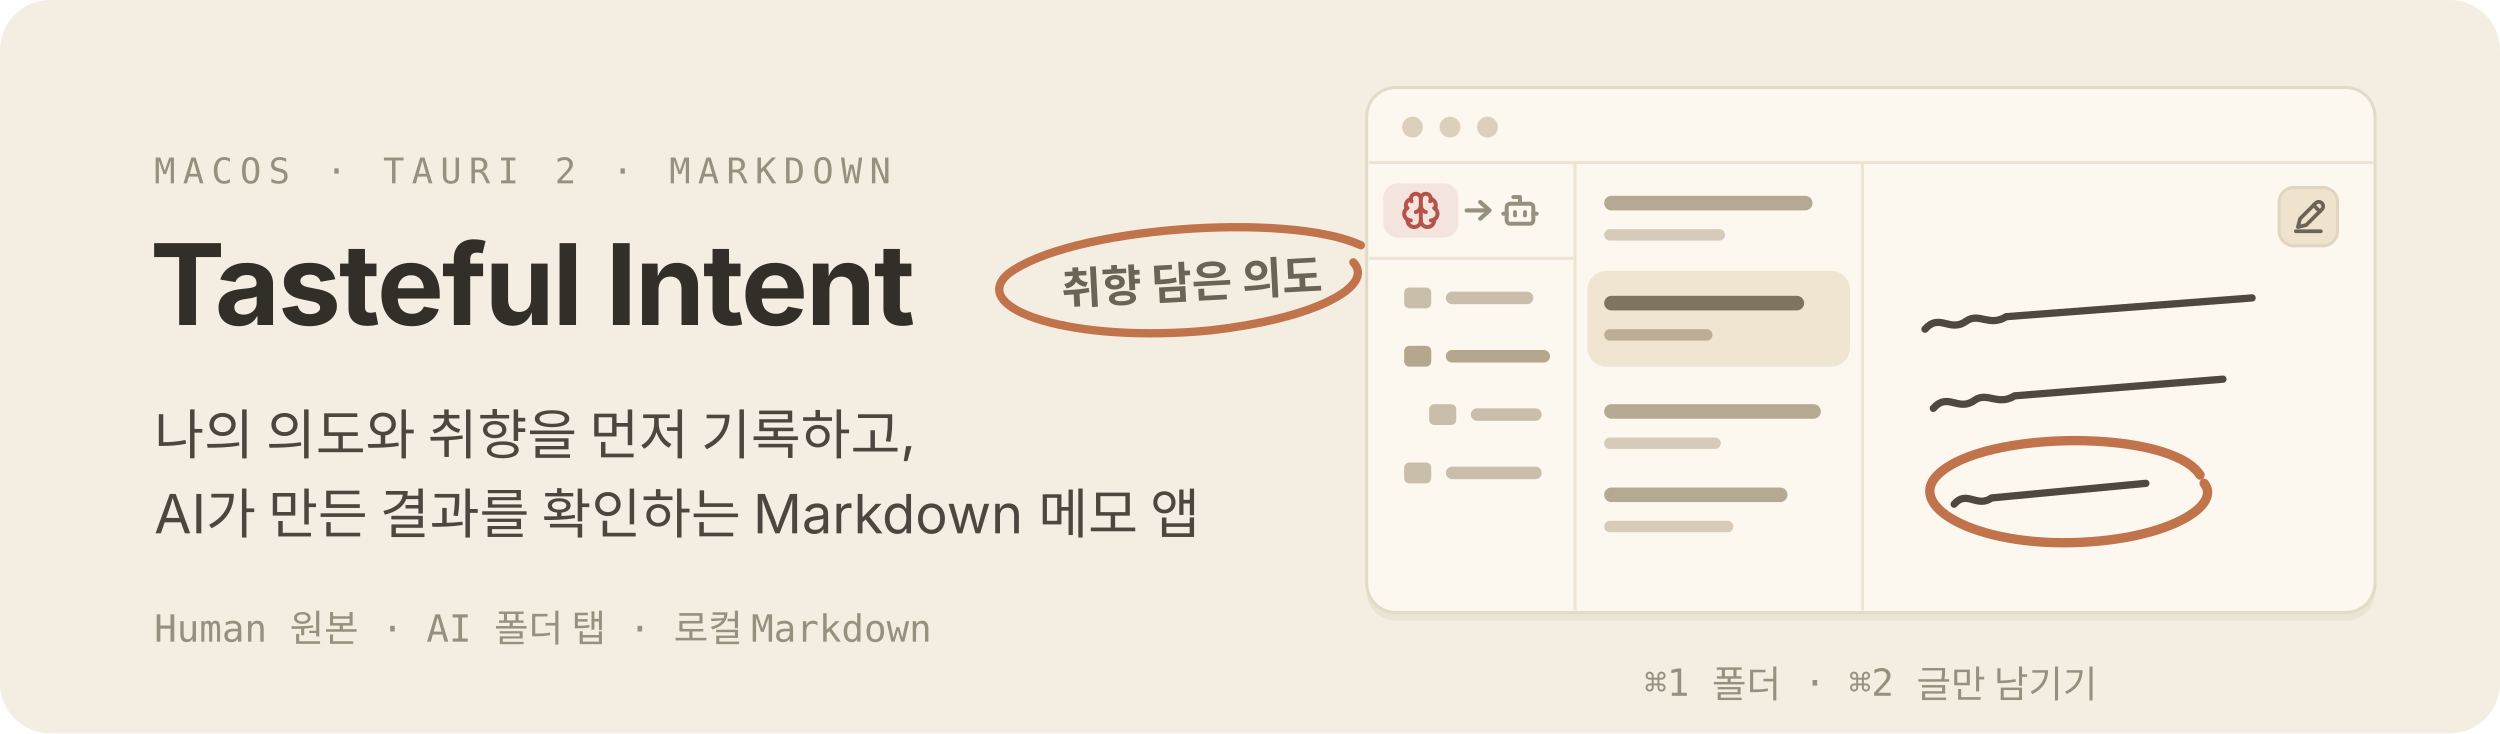
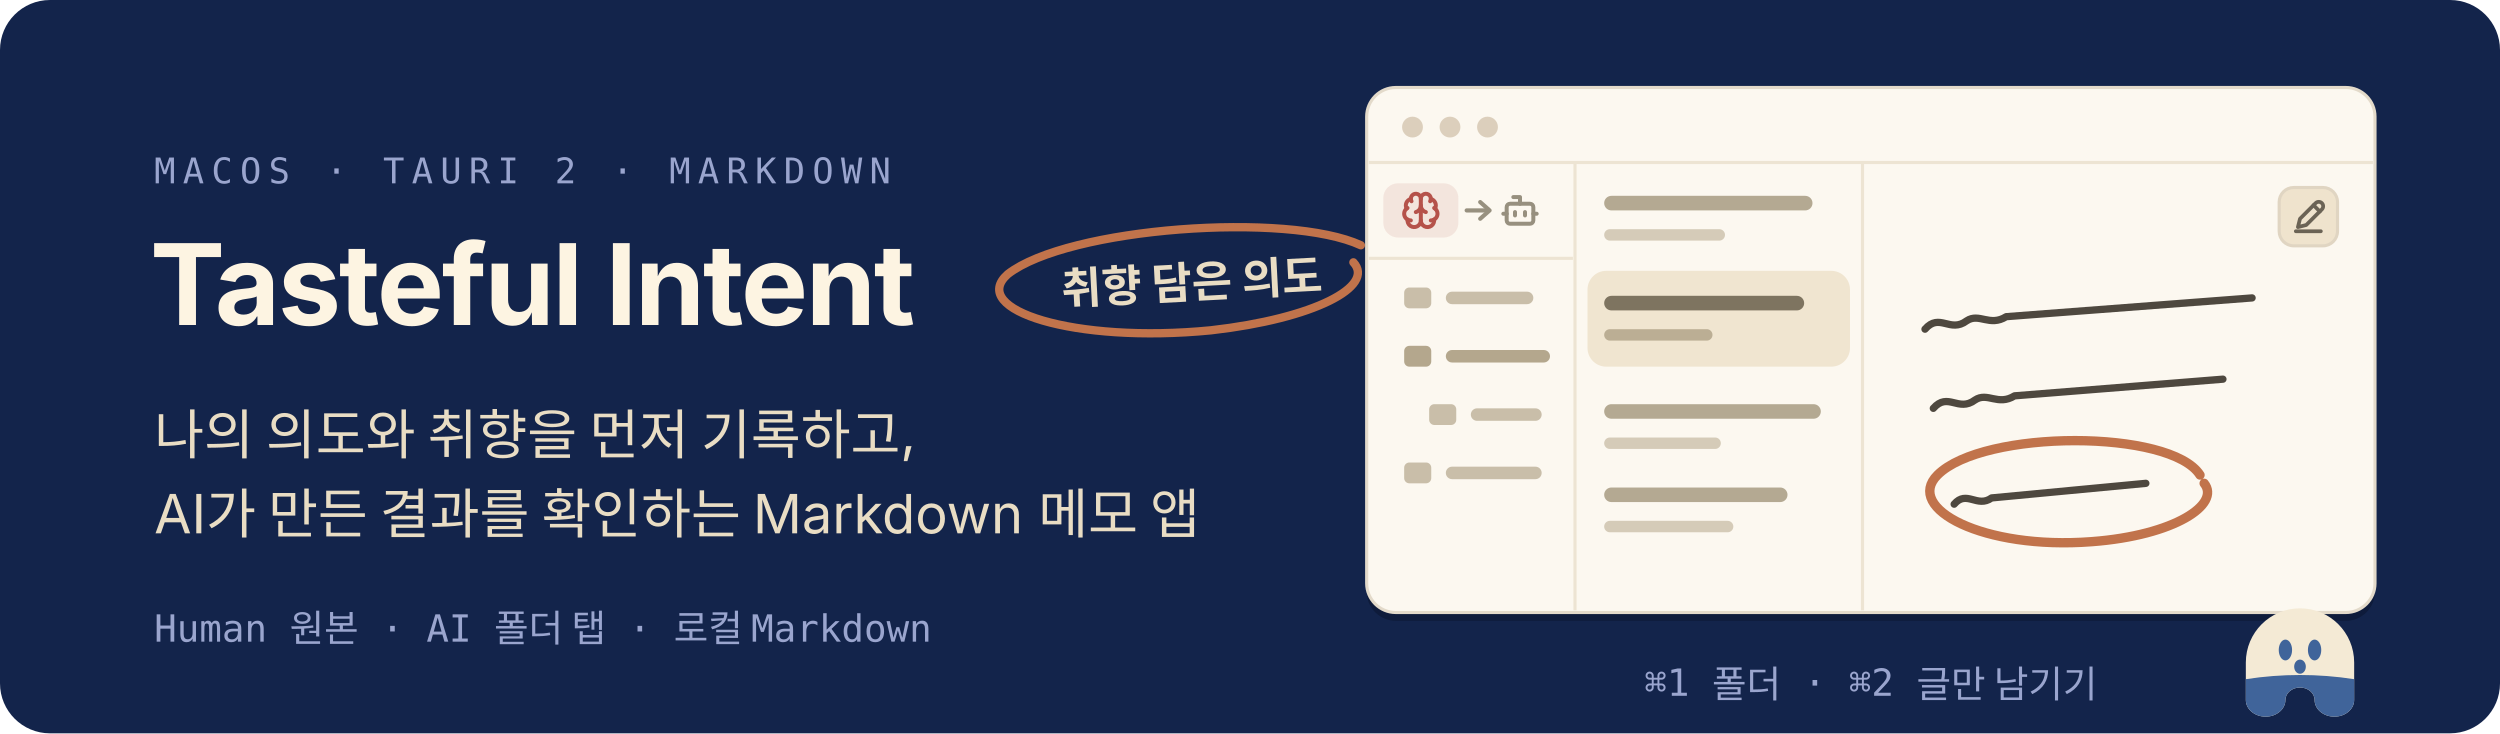
<svg xmlns="http://www.w3.org/2000/svg" width="1200" height="352" viewBox="0 0 1200 352" role="img" aria-labelledby="title desc">
-   <rect width="1200" height="352" rx="24" fill="#F4EEE2" />
+   <rect width="1200" height="352" rx="24" fill="#13244B" />
  <g id="title-block" transform="translate(72 0)" font-family="-apple-system, BlinkMacSystemFont, 'Segoe UI', 'Apple SD Gothic Neo', 'Noto Sans KR', 'Malgun Gothic', sans-serif">
-     <text x="2" y="88" font-family="ui-monospace, SFMono-Regular, Menlo, monospace" font-size="17" letter-spacing="3.5" fill="#97907F">MACOS · TAURI 2 · MARKDOWN</text>
-     <text x="0" y="156" font-size="54" font-weight="700" letter-spacing="-1" fill="#322F29">Tasteful Intent</text>
+     <text x="2" y="88" font-family="ui-monospace, SFMono-Regular, Menlo, monospace" font-size="17" letter-spacing="3.5" fill="#9AA5CE">MACOS · TAURI 2 · MARKDOWN</text>
+     <text x="0" y="156" font-size="54" font-weight="700" letter-spacing="-1" fill="#FDF4E2">Tasteful Intent</text>
    <g transform="translate(500 135) rotate(-3)">
-       <text x="0" y="8" text-anchor="middle" font-size="21" font-weight="600" fill="#6B6355">취향 담은 의도</text>
+       <text x="0" y="8" text-anchor="middle" font-size="21" font-weight="600" fill="#E9DDC4">취향 담은 의도</text>
      <path d="M82 -13 C 48 -31, -58 -29, -88 -8 C -108 8, -58 27, 8 24 C 58 21, 88 7, 78 -5" fill="none" stroke="#C1734B" stroke-width="4" stroke-linecap="round" />
    </g>
-     <text x="2" y="218" font-size="26" fill="#4C473E">나의 의도와 취향을 먼저 기록하고,</text>
-     <text x="2" y="256" font-size="26" fill="#4C473E">AI가 만든 결과를 확인하는 Markdown 메모 앱</text>
-     <text x="2" y="308" font-family="ui-monospace, SFMono-Regular, Menlo, monospace" font-size="18" fill="#97907F">Human 원본  ·  AI 폴더 탭  ·  로컬 Markdown</text>
+     <text x="2" y="218" font-size="26" fill="#E9DDC4">나의 의도와 취향을 먼저 기록하고,</text>
+     <text x="2" y="256" font-size="26" fill="#E9DDC4">AI가 만든 결과를 확인하는 Markdown 메모 앱</text>
+     <text x="2" y="308" font-family="ui-monospace, SFMono-Regular, Menlo, monospace" font-size="18" fill="#9AA5CE">Human 원본  ·  AI 폴더 탭  ·  로컬 Markdown</text>
  </g>
  <g id="project-proof" transform="translate(656 42)">
-     <rect x="0" y="4" width="484" height="252" rx="14" fill="#E4DAC7" opacity="0.55" />
+     <rect x="0" y="4" width="484" height="252" rx="14" fill="#0A1530" opacity="0.6" />
    <rect x="0" y="0" width="484" height="252" rx="14" fill="#FCF8F0" stroke="#E3DACA" stroke-width="1.5" />
    <circle cx="22" cy="19" r="5" fill="#DCCFBC" />
    <circle cx="40" cy="19" r="5" fill="#DCCFBC" />
    <circle cx="58" cy="19" r="5" fill="#DCCFBC" />
    <line x1="1" y1="36" x2="483" y2="36" stroke="#EDE4D3" stroke-width="1.5" />
    <line x1="100" y1="36" x2="100" y2="251" stroke="#EDE4D3" stroke-width="1.5" />
    <line x1="238" y1="36" x2="238" y2="251" stroke="#EDE4D3" stroke-width="1.5" />
    <g id="space-switcher">
      <rect x="8" y="46" width="36" height="26" rx="7" fill="#B5524A" opacity="0.12" />
      <g transform="translate(16.4 49.4) scale(0.8)" fill="none" stroke="#B5524A" stroke-width="2.4" stroke-linecap="round" stroke-linejoin="round">
        <path d="M12 18V5" />
        <path d="M15 13a4.17 4.17 0 0 1-3-4 4.17 4.17 0 0 1-3 4" />
        <path d="M17.598 6.5A3 3 0 1 0 12 5a3 3 0 1 0-5.598 1.5" />
        <path d="M17.997 5.125a4 4 0 0 1 2.526 5.77" />
        <path d="M18 18a4 4 0 0 0 2-7.464" />
        <path d="M19.967 17.483A4 4 0 1 1 12 18a4 4 0 1 1-7.967-.517" />
        <path d="M6 18a4 4 0 0 1-2-7.464" />
        <path d="M6.003 5.125a4 4 0 0 0-2.526 5.77" />
      </g>
      <g stroke="#97907F" stroke-width="2" fill="none" stroke-linecap="round" stroke-linejoin="round">
        <line x1="48" y1="59" x2="58" y2="59" />
        <path d="M54.5 55 L 59 59 L 54.5 63" />
      </g>
      <g transform="translate(64 49.4) scale(0.8)" fill="none" stroke="#97907F" stroke-width="2.4" stroke-linecap="round" stroke-linejoin="round">
        <path d="M12 8V4H8" />
        <rect x="4" y="8" width="16" height="12" rx="2" />
        <path d="M2 14h2" />
        <path d="M20 14h2" />
        <path d="M15 13v2" />
        <path d="M9 13v2" />
      </g>
      <line x1="1" y1="82" x2="99" y2="82" stroke="#EDE4D3" stroke-width="1.5" />
    </g>
    <g fill="#C9BEA9">
      <rect x="18" y="96" width="13" height="10" rx="2.5" />
      <rect x="38" y="98" width="42" height="6" rx="3" />
      <rect x="18" y="124" width="13" height="10" rx="2.5" fill="#B4A78D" />
      <rect x="38" y="126" width="50" height="6" rx="3" fill="#B4A78D" />
      <rect x="30" y="152" width="13" height="10" rx="2.5" />
      <rect x="50" y="154" width="34" height="6" rx="3" />
      <rect x="18" y="180" width="13" height="10" rx="2.5" />
      <rect x="38" y="182" width="46" height="6" rx="3" />
    </g>
    <g>
      <rect x="114" y="52" width="100" height="7" rx="3.5" fill="#B4A992" />
      <rect x="114" y="68" width="58" height="5.5" rx="2.75" fill="#D5CBB8" />
      <rect x="106" y="88" width="126" height="46" rx="9" fill="#F0E5D0" />
      <rect x="114" y="100" width="96" height="7" rx="3.5" fill="#7E7460" />
      <rect x="114" y="116" width="52" height="5.5" rx="2.75" fill="#BBAE94" />
      <rect x="114" y="152" width="104" height="7" rx="3.5" fill="#B4A992" />
      <rect x="114" y="168" width="56" height="5.5" rx="2.75" fill="#D5CBB8" />
      <rect x="114" y="192" width="88" height="7" rx="3.5" fill="#B4A992" />
      <rect x="114" y="208" width="62" height="5.5" rx="2.75" fill="#D5CBB8" />
    </g>
    <g id="content-pane">
      <g transform="translate(438 48)">
        <rect width="28" height="28" rx="7" fill="#EFE3CD" stroke="#E0D5C2" stroke-width="1.5" />
        <g transform="translate(6 6)" fill="none" stroke="#6B6355" stroke-width="1.8" stroke-linecap="round" stroke-linejoin="round">
          <path d="M10.5 2.5 13.5 5.5" />
          <path d="M3 13 4 9 11.5 1.5a2.1 2.1 0 0 1 3 3L7 12Z" />
          <path d="M2 15h12" />
        </g>
      </g>
      <g transform="translate(268 108)" stroke="#4E483F" stroke-width="3.5" stroke-linecap="round" stroke-linejoin="round" fill="none">
        <path d="M0 8 c 7 -8, 12 2, 20 -4 c 6 -4, 11 3, 19 -2 l 118 -9" />
        <path d="M4 46 c 7 -8, 12 2, 20 -4 c 6 -4, 11 3, 19 -2 l 100 -8" />
        <path d="M14 92 c 6 -7, 11 2, 18 -3 l 74 -7" />
      </g>
      <path d="M400 186 C 386 164, 296 164, 274 186 C 258 202, 296 222, 348 218 C 388 215, 410 200, 402 190" fill="none" stroke="#C1734B" stroke-width="4.5" stroke-linecap="round" />
    </g>
-     <text x="242" y="292" text-anchor="middle" font-family="ui-monospace, SFMono-Regular, Menlo, monospace" font-size="18" fill="#97907F">⌘1 폴더  ·  ⌘2 글만 남기기</text>
+     <text x="242" y="292" text-anchor="middle" font-family="ui-monospace, SFMono-Regular, Menlo, monospace" font-size="18" fill="#9AA5CE">⌘1 폴더  ·  ⌘2 글만 남기기</text>
+   </g>
+   <g transform="translate(1078 292)">
+     <path d="M0 26 A26 26 0 0 1 52 26 L52 44 A9.5 8 0 0 1 33 44 A7 6 0 0 0 19 44 A9.5 8 0 0 1 0 44 Z" fill="#F4EAD5" />
+     <path d="M0 34 Q26 30 52 34 L52 44 A9.5 8 0 0 1 33 44 A7 6 0 0 0 19 44 A9.5 8 0 0 1 0 44 Z" fill="#40649A" />
+     <ellipse cx="19" cy="20" rx="3.2" ry="5" fill="#40649A" />
+     <ellipse cx="33" cy="20" rx="3.2" ry="5" fill="#40649A" />
+     <ellipse cx="26" cy="28" rx="2.8" ry="3.4" fill="#40649A" />
  </g>
</svg>
